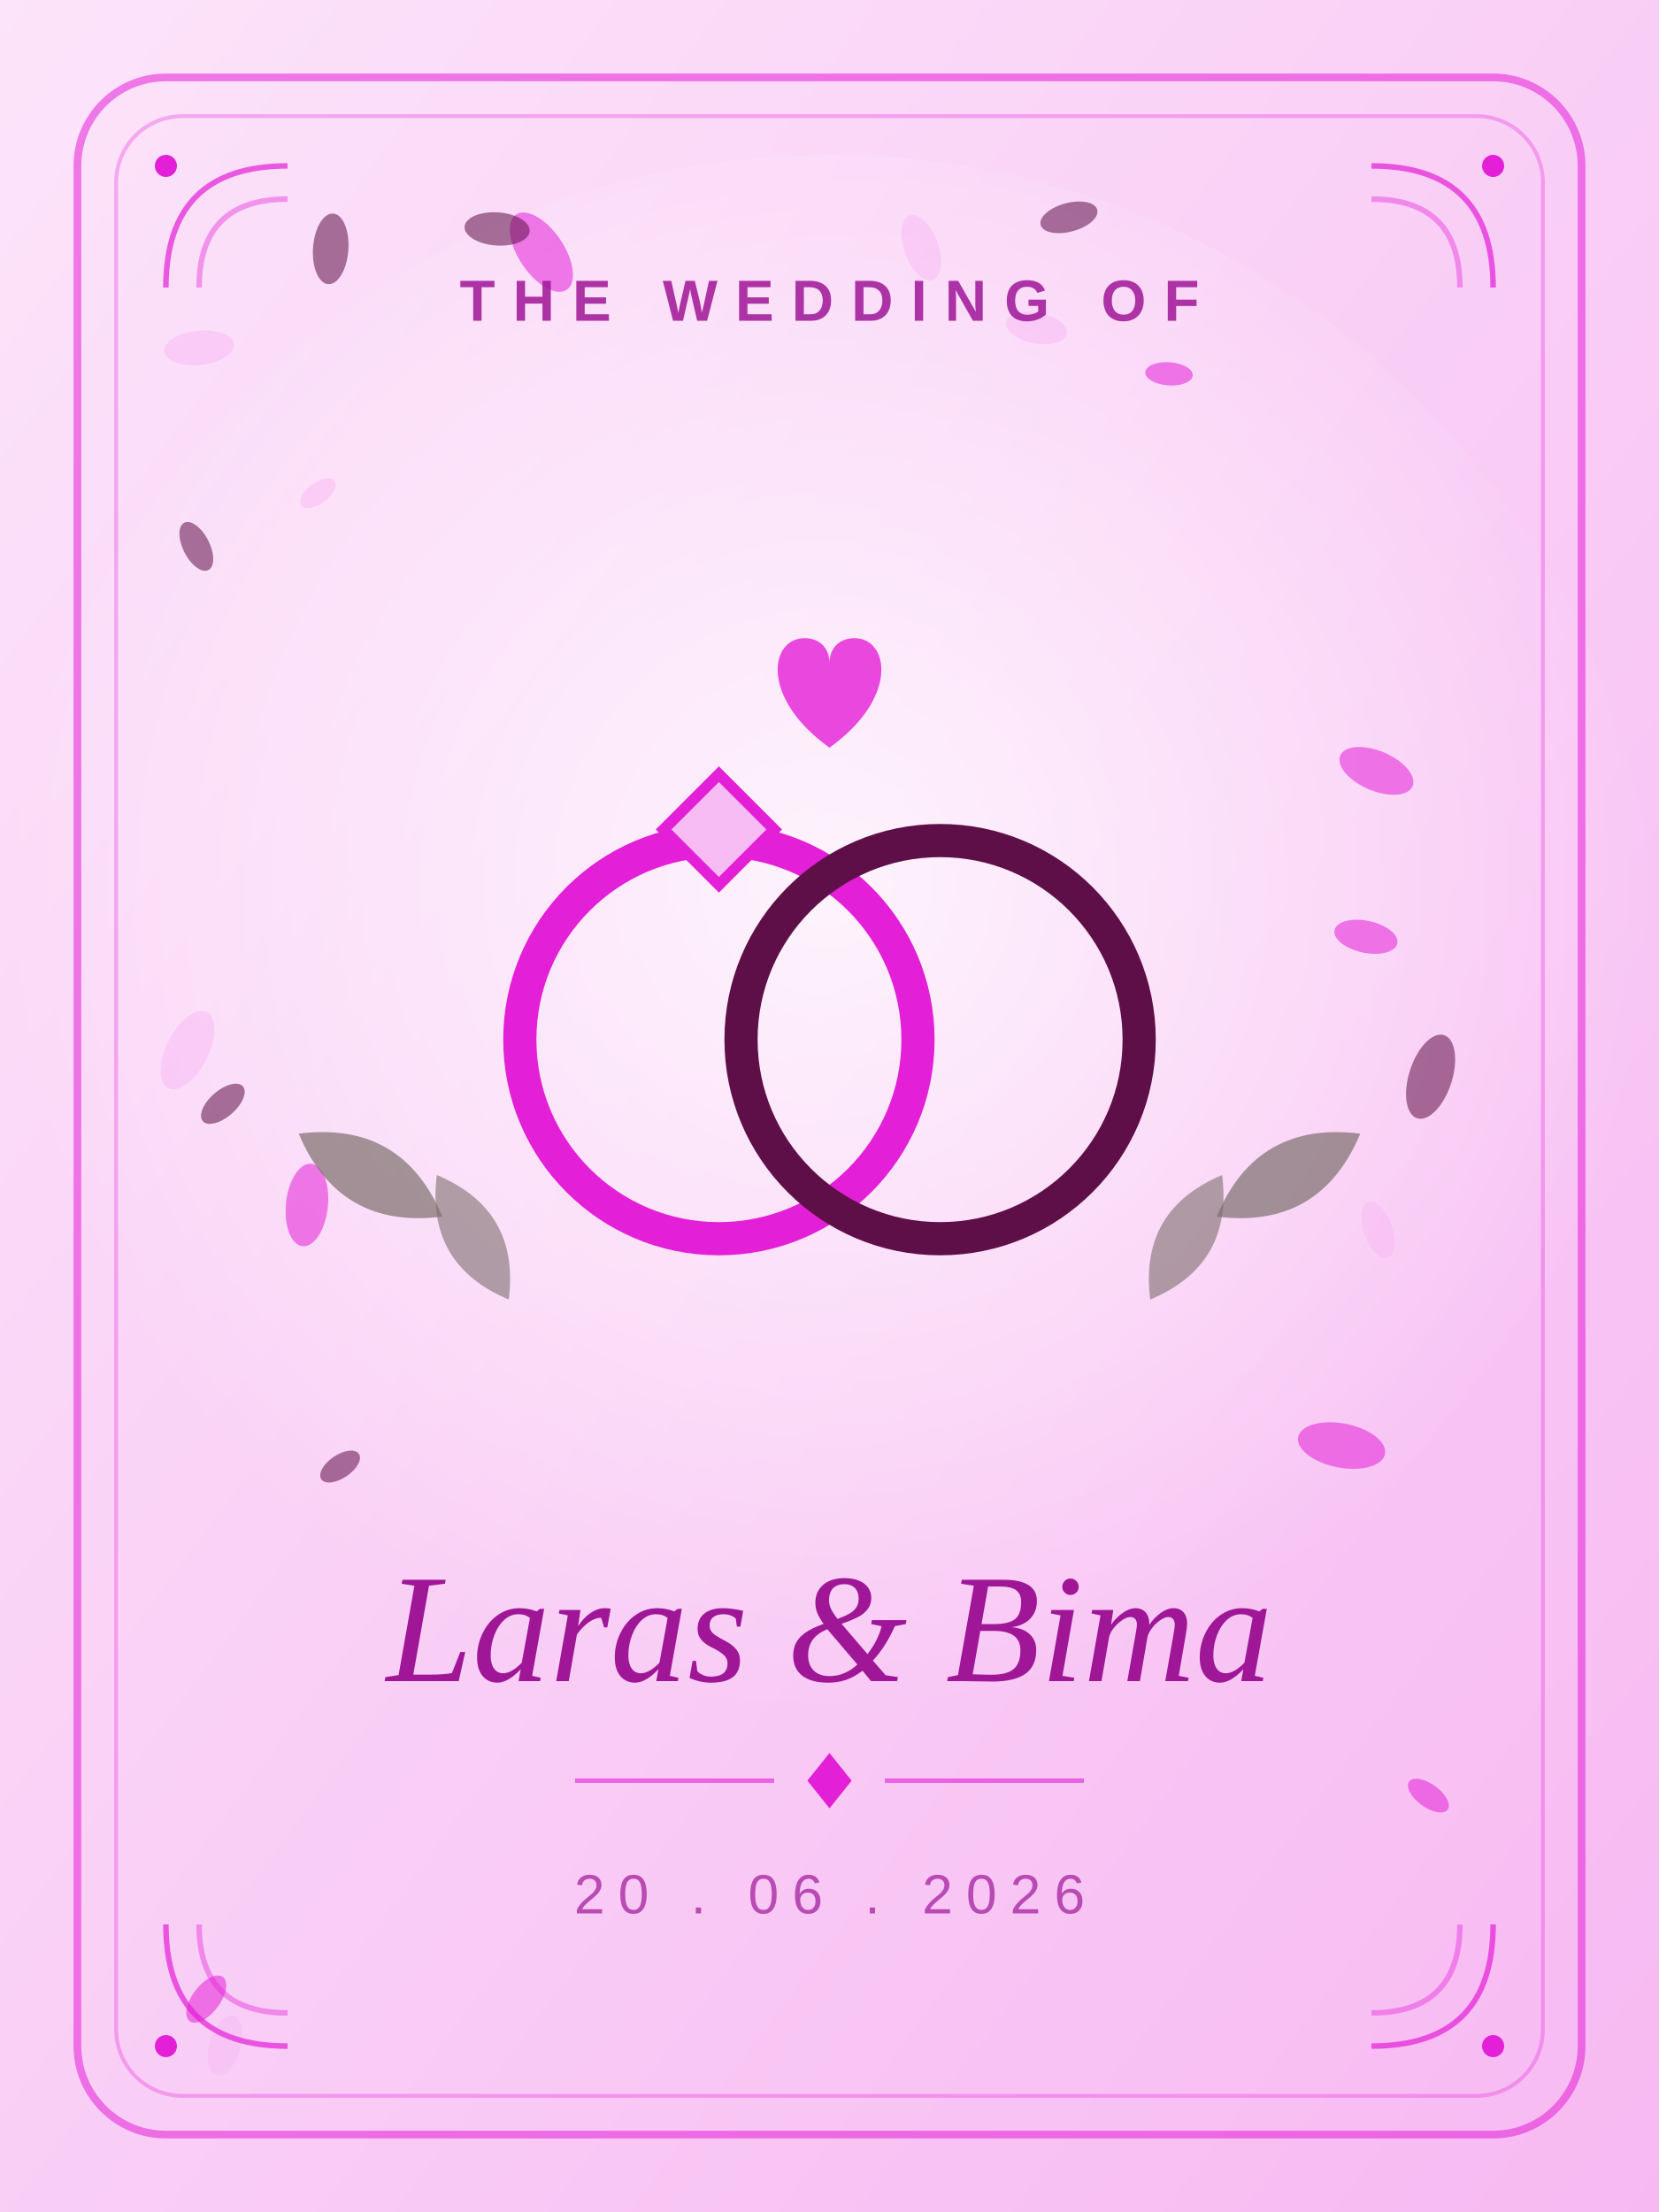
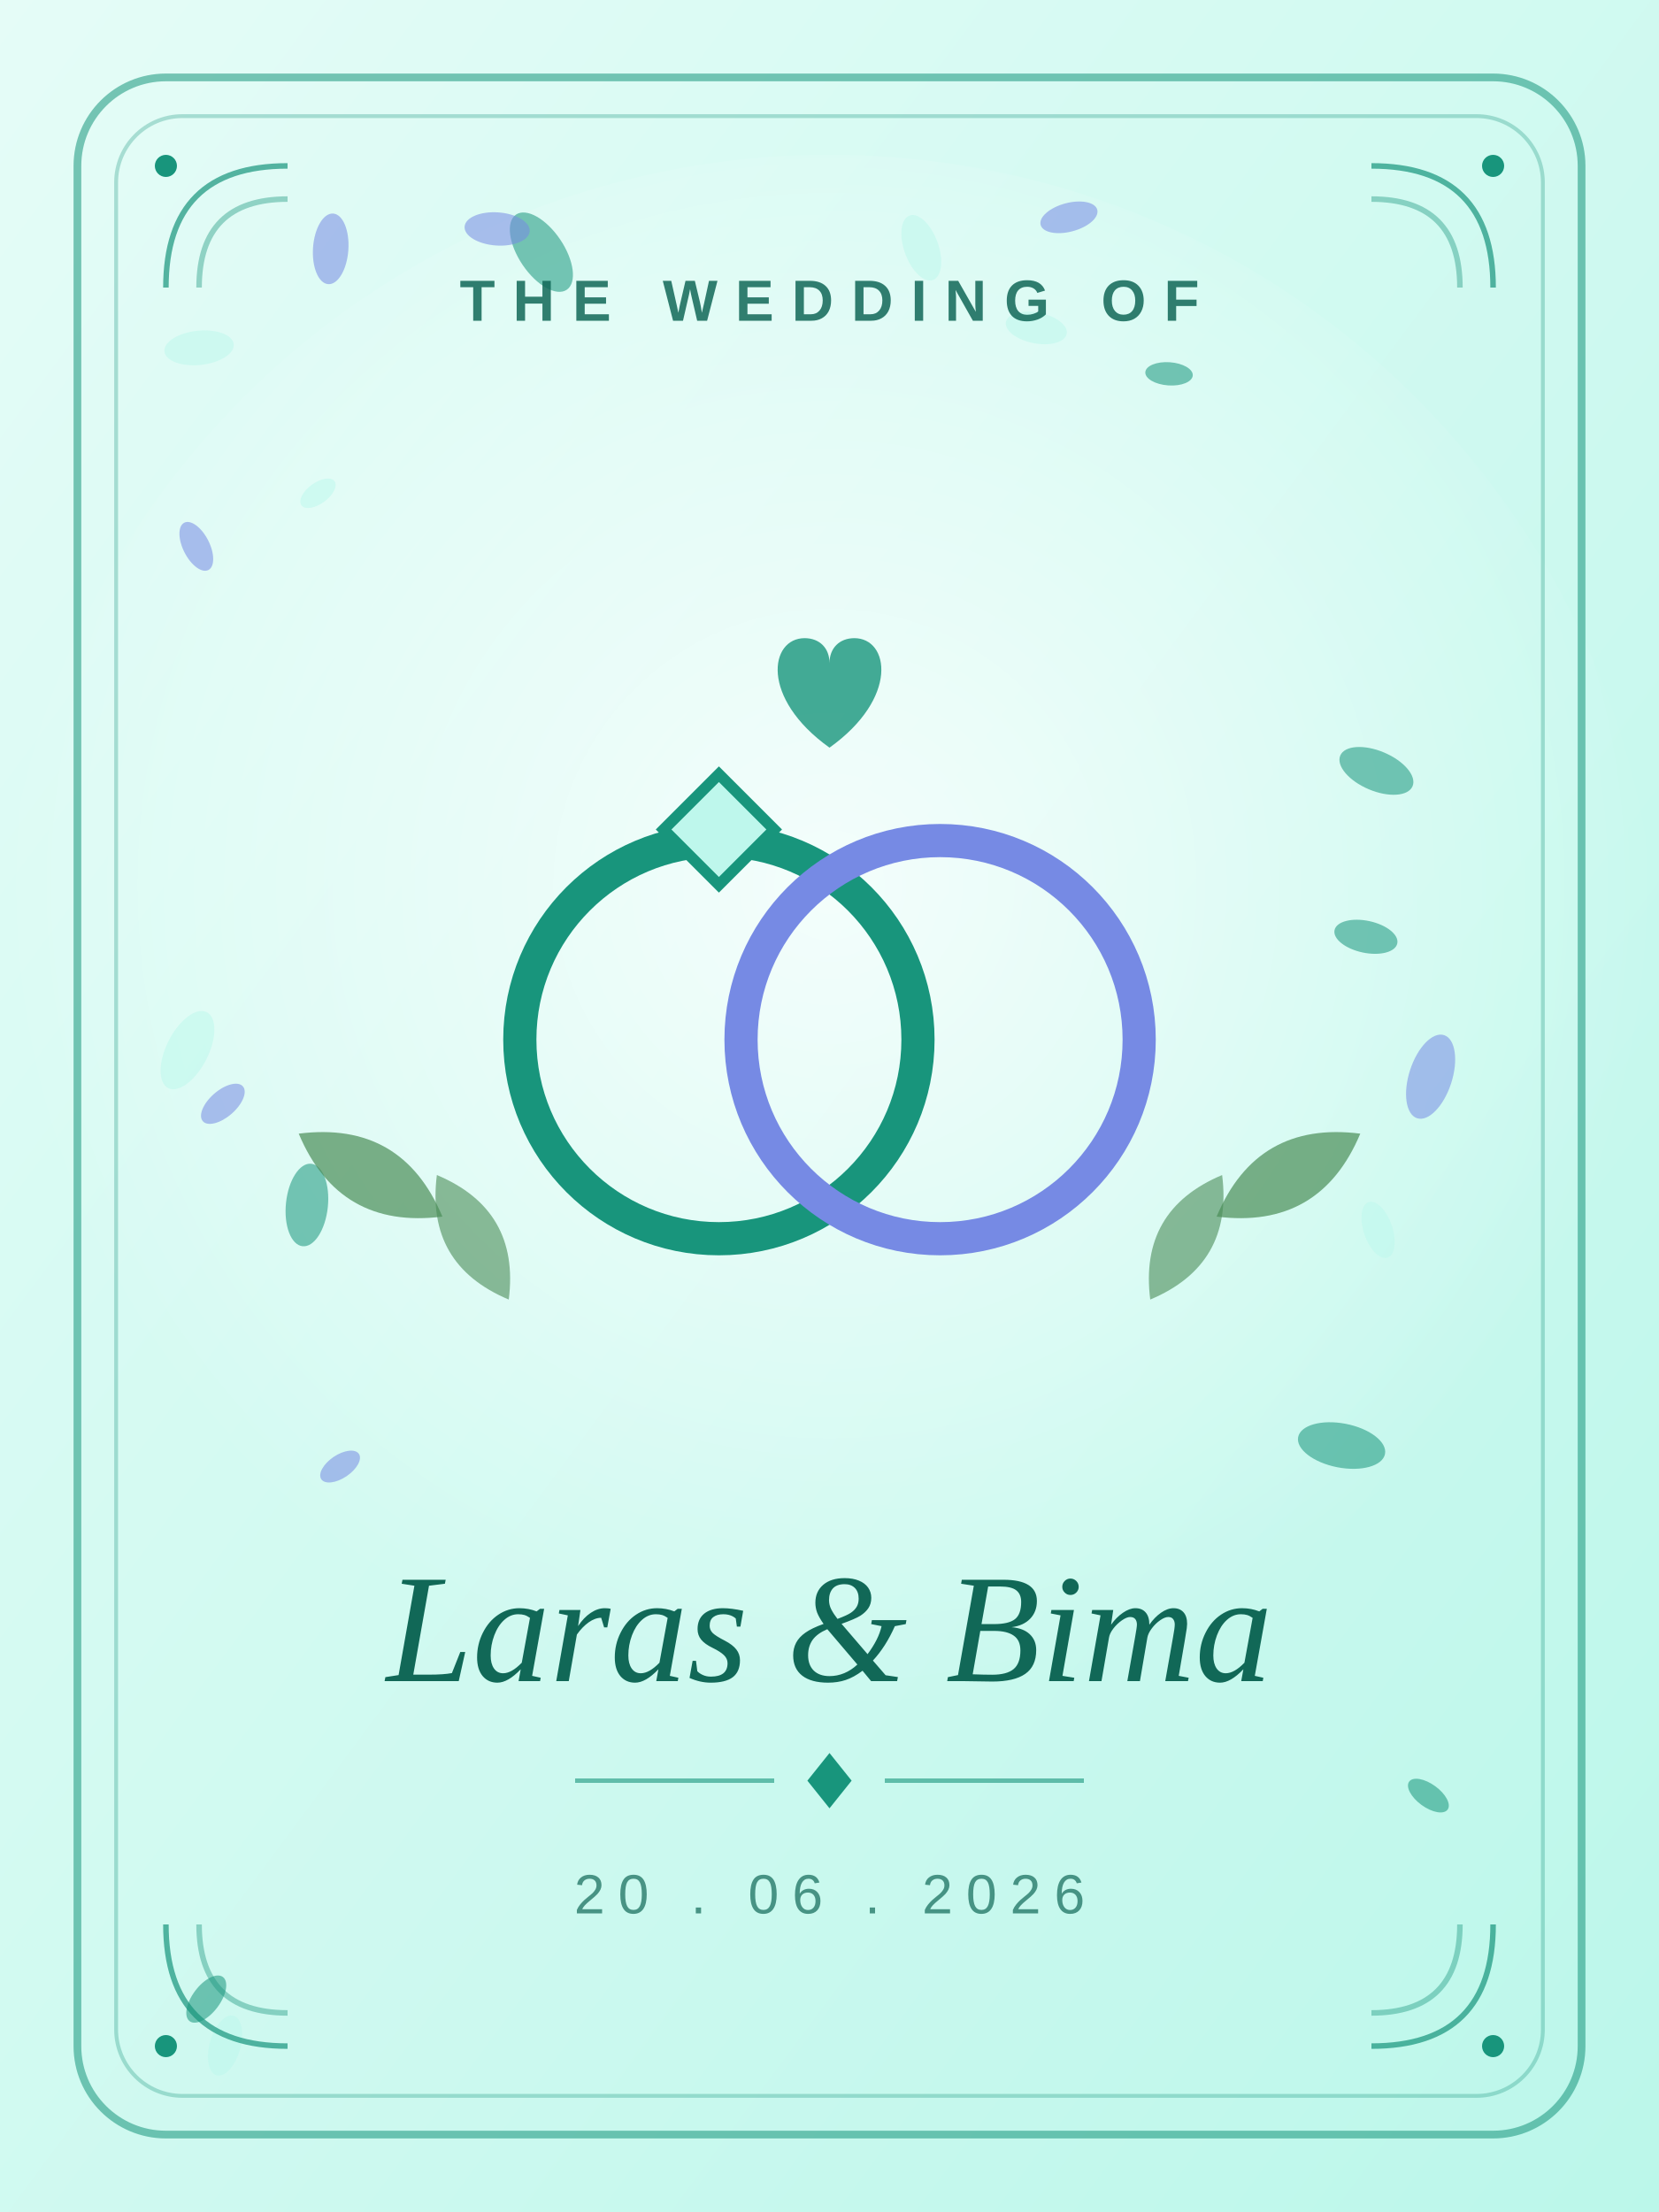
<svg xmlns="http://www.w3.org/2000/svg" viewBox="0 0 300 400" width="600" height="800">
  <defs>
    <linearGradient id="bg" x1="0" y1="0" x2="1" y2="1">
-       <stop offset="0" stop-color="#fce4fa" />
-       <stop offset="1" stop-color="#f7b9f2" />
+       <stop offset="0" stop-color="#e5fcf7" />
+       <stop offset="1" stop-color="#bbf7ea" />
    </linearGradient>
    <radialGradient id="glow" cx="0.5" cy="0.44" r="0.5">
      <stop offset="0" stop-color="#ffffff" stop-opacity="0.75" />
      <stop offset="1" stop-color="#ffffff" stop-opacity="0" />
    </radialGradient>
  </defs>
  <rect width="300" height="400" fill="url(#bg)" />
  <circle cx="150" cy="178" r="150" fill="url(#glow)" />
  <g>
-     <ellipse cx="258.3" cy="324.7" rx="2.1" ry="4.3" fill="#e31fd7" fill-opacity="0.55" transform="rotate(306 258.3 324.7)" />
-     <ellipse cx="35.5" cy="98.8" rx="2.4" ry="4.8" fill="#5f0f48" fill-opacity="0.55" transform="rotate(333 35.5 98.8)" />
-     <ellipse cx="249.2" cy="222.4" rx="2.6" ry="5.3" fill="#f7bcf3" fill-opacity="0.55" transform="rotate(161 249.2 222.4)" />
-     <ellipse cx="211.4" cy="67.6" rx="2.1" ry="4.3" fill="#e31fd7" fill-opacity="0.55" transform="rotate(274 211.4 67.6)" />
-     <ellipse cx="258.7" cy="194.7" rx="3.9" ry="7.9" fill="#5f0f48" fill-opacity="0.55" transform="rotate(198 258.7 194.7)" />
-     <ellipse cx="33.9" cy="189.9" rx="3.8" ry="7.7" fill="#f7bcf3" fill-opacity="0.55" transform="rotate(27 33.9 189.9)" />
-     <ellipse cx="55.5" cy="217.9" rx="3.8" ry="7.5" fill="#e31fd7" fill-opacity="0.55" transform="rotate(6 55.5 217.9)" />
-     <ellipse cx="61.5" cy="265.2" rx="2.1" ry="4.1" fill="#5f0f48" fill-opacity="0.55" transform="rotate(236 61.5 265.2)" />
-     <ellipse cx="166.6" cy="44.8" rx="3.1" ry="6.2" fill="#f7bcf3" fill-opacity="0.55" transform="rotate(340 166.6 44.8)" />
-     <ellipse cx="242.6" cy="261.4" rx="4.0" ry="8.0" fill="#e31fd7" fill-opacity="0.55" transform="rotate(101 242.6 261.4)" />
-     <ellipse cx="40.3" cy="199.6" rx="2.4" ry="4.8" fill="#5f0f48" fill-opacity="0.55" transform="rotate(49 40.3 199.6)" />
-     <ellipse cx="187.4" cy="59.3" rx="2.8" ry="5.6" fill="#f7bcf3" fill-opacity="0.55" transform="rotate(101 187.4 59.3)" />
-     <ellipse cx="97.9" cy="45.6" rx="4.1" ry="8.2" fill="#e31fd7" fill-opacity="0.55" transform="rotate(146 97.9 45.6)" />
-     <ellipse cx="59.8" cy="45.0" rx="3.2" ry="6.4" fill="#5f0f48" fill-opacity="0.55" transform="rotate(4 59.8 45.0)" />
-     <ellipse cx="40.7" cy="369.9" rx="2.8" ry="5.6" fill="#f7bcf3" fill-opacity="0.55" transform="rotate(196 40.7 369.9)" />
-     <ellipse cx="248.9" cy="139.4" rx="3.6" ry="7.1" fill="#e31fd7" fill-opacity="0.55" transform="rotate(113 248.9 139.4)" />
-     <ellipse cx="89.9" cy="41.4" rx="3.0" ry="5.9" fill="#5f0f48" fill-opacity="0.55" transform="rotate(274 89.9 41.4)" />
-     <ellipse cx="36.0" cy="62.9" rx="3.1" ry="6.3" fill="#f7bcf3" fill-opacity="0.55" transform="rotate(264 36.0 62.9)" />
-     <ellipse cx="247.0" cy="169.4" rx="2.9" ry="5.8" fill="#e31fd7" fill-opacity="0.55" transform="rotate(282 247.0 169.4)" />
-     <ellipse cx="193.3" cy="39.3" rx="2.6" ry="5.3" fill="#5f0f48" fill-opacity="0.55" transform="rotate(75 193.3 39.3)" />
-     <ellipse cx="57.5" cy="89.2" rx="1.9" ry="3.7" fill="#f7bcf3" fill-opacity="0.55" transform="rotate(54 57.5 89.2)" />
-     <ellipse cx="37.3" cy="361.5" rx="2.5" ry="5.0" fill="#e31fd7" fill-opacity="0.55" transform="rotate(37 37.3 361.5)" />
+     <ellipse cx="258.3" cy="324.7" rx="2.1" ry="4.3" fill="#18957c" fill-opacity="0.55" transform="rotate(306 258.3 324.7)" />
+     <ellipse cx="35.5" cy="98.8" rx="2.4" ry="4.8" fill="#768ae4" fill-opacity="0.55" transform="rotate(333 35.5 98.8)" />
+     <ellipse cx="249.2" cy="222.4" rx="2.6" ry="5.3" fill="#bef7ec" fill-opacity="0.55" transform="rotate(161 249.2 222.4)" />
+     <ellipse cx="211.4" cy="67.6" rx="2.1" ry="4.3" fill="#18957c" fill-opacity="0.55" transform="rotate(274 211.4 67.6)" />
+     <ellipse cx="258.7" cy="194.7" rx="3.9" ry="7.9" fill="#768ae4" fill-opacity="0.55" transform="rotate(198 258.7 194.7)" />
+     <ellipse cx="33.9" cy="189.9" rx="3.8" ry="7.7" fill="#bef7ec" fill-opacity="0.55" transform="rotate(27 33.9 189.9)" />
+     <ellipse cx="55.5" cy="217.9" rx="3.8" ry="7.5" fill="#18957c" fill-opacity="0.55" transform="rotate(6 55.5 217.9)" />
+     <ellipse cx="61.5" cy="265.2" rx="2.1" ry="4.1" fill="#768ae4" fill-opacity="0.55" transform="rotate(236 61.5 265.2)" />
+     <ellipse cx="166.6" cy="44.8" rx="3.1" ry="6.2" fill="#bef7ec" fill-opacity="0.55" transform="rotate(340 166.6 44.8)" />
+     <ellipse cx="242.6" cy="261.4" rx="4.0" ry="8.0" fill="#18957c" fill-opacity="0.55" transform="rotate(101 242.6 261.4)" />
+     <ellipse cx="40.3" cy="199.6" rx="2.4" ry="4.8" fill="#768ae4" fill-opacity="0.55" transform="rotate(49 40.3 199.6)" />
+     <ellipse cx="187.4" cy="59.3" rx="2.8" ry="5.6" fill="#bef7ec" fill-opacity="0.55" transform="rotate(101 187.4 59.3)" />
+     <ellipse cx="97.9" cy="45.6" rx="4.1" ry="8.2" fill="#18957c" fill-opacity="0.55" transform="rotate(146 97.9 45.6)" />
+     <ellipse cx="59.8" cy="45.0" rx="3.2" ry="6.4" fill="#768ae4" fill-opacity="0.55" transform="rotate(4 59.8 45.0)" />
+     <ellipse cx="40.7" cy="369.9" rx="2.8" ry="5.6" fill="#bef7ec" fill-opacity="0.55" transform="rotate(196 40.7 369.9)" />
+     <ellipse cx="248.9" cy="139.4" rx="3.6" ry="7.1" fill="#18957c" fill-opacity="0.55" transform="rotate(113 248.9 139.4)" />
+     <ellipse cx="89.9" cy="41.4" rx="3.0" ry="5.9" fill="#768ae4" fill-opacity="0.55" transform="rotate(274 89.9 41.4)" />
+     <ellipse cx="36.0" cy="62.9" rx="3.1" ry="6.3" fill="#bef7ec" fill-opacity="0.55" transform="rotate(264 36.0 62.9)" />
+     <ellipse cx="247.0" cy="169.4" rx="2.9" ry="5.8" fill="#18957c" fill-opacity="0.55" transform="rotate(282 247.0 169.4)" />
+     <ellipse cx="193.3" cy="39.3" rx="2.6" ry="5.3" fill="#768ae4" fill-opacity="0.55" transform="rotate(75 193.3 39.3)" />
+     <ellipse cx="57.5" cy="89.2" rx="1.9" ry="3.7" fill="#bef7ec" fill-opacity="0.55" transform="rotate(54 57.5 89.2)" />
+     <ellipse cx="37.3" cy="361.5" rx="2.5" ry="5.0" fill="#18957c" fill-opacity="0.55" transform="rotate(37 37.3 361.5)" />
  </g>
-   <rect x="14" y="14" width="272" height="372" rx="16" fill="none" stroke="#e31fd7" stroke-opacity="0.55" stroke-width="1.4" />
-   <rect x="21" y="21" width="258" height="358" rx="12" fill="none" stroke="#e31fd7" stroke-opacity="0.3" stroke-width="0.7" />
-   <g transform="translate(30 30) rotate(0)" fill="none" stroke="#e31fd7" stroke-width="1" stroke-opacity="0.7">
+   <rect x="14" y="14" width="272" height="372" rx="16" fill="none" stroke="#18957c" stroke-opacity="0.55" stroke-width="1.4" />
+   <rect x="21" y="21" width="258" height="358" rx="12" fill="none" stroke="#18957c" stroke-opacity="0.3" stroke-width="0.7" />
+   <g transform="translate(30 30) rotate(0)" fill="none" stroke="#18957c" stroke-width="1" stroke-opacity="0.7">
    <path d="M0 22 Q0 0 22 0" />
    <path d="M6 22 Q6 6 22 6" stroke-opacity="0.4" />
-     <circle cx="0" cy="0" r="2" fill="#e31fd7" stroke="none" />
+     <circle cx="0" cy="0" r="2" fill="#18957c" stroke="none" />
  </g>
-   <g transform="translate(270 30) rotate(90)" fill="none" stroke="#e31fd7" stroke-width="1" stroke-opacity="0.7">
+   <g transform="translate(270 30) rotate(90)" fill="none" stroke="#18957c" stroke-width="1" stroke-opacity="0.7">
    <path d="M0 22 Q0 0 22 0" />
    <path d="M6 22 Q6 6 22 6" stroke-opacity="0.4" />
-     <circle cx="0" cy="0" r="2" fill="#e31fd7" stroke="none" />
+     <circle cx="0" cy="0" r="2" fill="#18957c" stroke="none" />
  </g>
-   <g transform="translate(270 370) rotate(180)" fill="none" stroke="#e31fd7" stroke-width="1" stroke-opacity="0.7">
+   <g transform="translate(270 370) rotate(180)" fill="none" stroke="#18957c" stroke-width="1" stroke-opacity="0.7">
    <path d="M0 22 Q0 0 22 0" />
    <path d="M6 22 Q6 6 22 6" stroke-opacity="0.4" />
-     <circle cx="0" cy="0" r="2" fill="#e31fd7" stroke="none" />
+     <circle cx="0" cy="0" r="2" fill="#18957c" stroke="none" />
  </g>
-   <g transform="translate(30 370) rotate(270)" fill="none" stroke="#e31fd7" stroke-width="1" stroke-opacity="0.7">
+   <g transform="translate(30 370) rotate(270)" fill="none" stroke="#18957c" stroke-width="1" stroke-opacity="0.7">
    <path d="M0 22 Q0 0 22 0" />
    <path d="M6 22 Q6 6 22 6" stroke-opacity="0.4" />
-     <circle cx="0" cy="0" r="2" fill="#e31fd7" stroke="none" />
+     <circle cx="0" cy="0" r="2" fill="#18957c" stroke="none" />
  </g>
-   <text x="150" y="58" text-anchor="middle" font-family="'Helvetica Neue', Arial, sans-serif" font-size="10.5" font-weight="600" letter-spacing="3.2" fill="#9f1697" fill-opacity="0.85">THE WEDDING OF</text>
+   <text x="150" y="58" text-anchor="middle" font-family="'Helvetica Neue', Arial, sans-serif" font-size="10.5" font-weight="600" letter-spacing="3.2" fill="#116857" fill-opacity="0.85">THE WEDDING OF</text>
  <g transform="translate(150 180)">
-     <path d="M0 0 Q11.4 -15 0 -30 Q-11.4 -15 0 0 Z" fill="#7d6f6d" fill-opacity="0.7" transform="translate(-70 40) rotate(-60)" />
-     <path d="M0 0 Q9.88 -13 0 -26 Q-9.88 -13 0 0 Z" fill="#7d6f6d" fill-opacity="0.6" transform="translate(-58 55) rotate(-30)" />
-     <path d="M0 0 Q11.4 -15 0 -30 Q-11.4 -15 0 0 Z" fill="#7d6f6d" fill-opacity="0.7" transform="translate(70 40) rotate(60)" />
-     <path d="M0 0 Q9.88 -13 0 -26 Q-9.88 -13 0 0 Z" fill="#7d6f6d" fill-opacity="0.6" transform="translate(58 55) rotate(30)" />
-     <circle cx="-20" cy="8" r="36" fill="none" stroke="#e31fd7" stroke-width="6" />
-     <circle cx="20" cy="8" r="36" fill="none" stroke="#5f0f48" stroke-width="6" />
-     <path d="M-20 -40 L-10 -30 L-20 -20 L-30 -30 Z" fill="#f7bcf3" stroke="#e31fd7" stroke-width="2" />
-     <path d="M0 8 C-14 -2 -12 -14 -5 -14 C-2 -14 0 -12 0 -9 C0 -12 2 -14 5 -14 C12 -14 14 -2 0 8 Z" fill="#e31fd7" fill-opacity="0.8" transform="translate(0 -52) scale(0.9)" />
+     <path d="M0 0 Q11.4 -15 0 -30 Q-11.4 -15 0 0 Z" fill="#4a8d57" fill-opacity="0.7" transform="translate(-70 40) rotate(-60)" />
+     <path d="M0 0 Q9.88 -13 0 -26 Q-9.88 -13 0 0 Z" fill="#4a8d57" fill-opacity="0.6" transform="translate(-58 55) rotate(-30)" />
+     <path d="M0 0 Q11.4 -15 0 -30 Q-11.4 -15 0 0 Z" fill="#4a8d57" fill-opacity="0.7" transform="translate(70 40) rotate(60)" />
+     <path d="M0 0 Q9.88 -13 0 -26 Q-9.88 -13 0 0 Z" fill="#4a8d57" fill-opacity="0.6" transform="translate(58 55) rotate(30)" />
+     <circle cx="-20" cy="8" r="36" fill="none" stroke="#18957c" stroke-width="6" />
+     <circle cx="20" cy="8" r="36" fill="none" stroke="#768ae4" stroke-width="6" />
+     <path d="M-20 -40 L-10 -30 L-20 -20 L-30 -30 Z" fill="#bef7ec" stroke="#18957c" stroke-width="2" />
+     <path d="M0 8 C-14 -2 -12 -14 -5 -14 C-2 -14 0 -12 0 -9 C0 -12 2 -14 5 -14 C12 -14 14 -2 0 8 Z" fill="#18957c" fill-opacity="0.8" transform="translate(0 -52) scale(0.9)" />
  </g>
-   <text x="150" y="304" text-anchor="middle" font-family="Georgia, 'Times New Roman', serif" font-style="italic" font-size="28" fill="#9f1697">Laras &amp; Bima</text>
-   <g fill="#e31fd7" stroke="#e31fd7">
+   <text x="150" y="304" text-anchor="middle" font-family="Georgia, 'Times New Roman', serif" font-style="italic" font-size="28" fill="#116857">Laras &amp; Bima</text>
+   <g fill="#18957c" stroke="#18957c">
    <line x1="104" y1="322" x2="140" y2="322" stroke-width="0.8" stroke-opacity="0.6" />
    <line x1="160" y1="322" x2="196" y2="322" stroke-width="0.8" stroke-opacity="0.6" />
    <path d="M150 317 L154 322 L150 327 L146 322 Z" stroke="none" />
  </g>
-   <text x="150" y="346" text-anchor="middle" font-family="'Helvetica Neue', Arial, sans-serif" font-size="10" letter-spacing="2.4" fill="#9f1697" fill-opacity="0.7">20 . 06 . 2026</text>
+   <text x="150" y="346" text-anchor="middle" font-family="'Helvetica Neue', Arial, sans-serif" font-size="10" letter-spacing="2.4" fill="#116857" fill-opacity="0.7">20 . 06 . 2026</text>
</svg>
